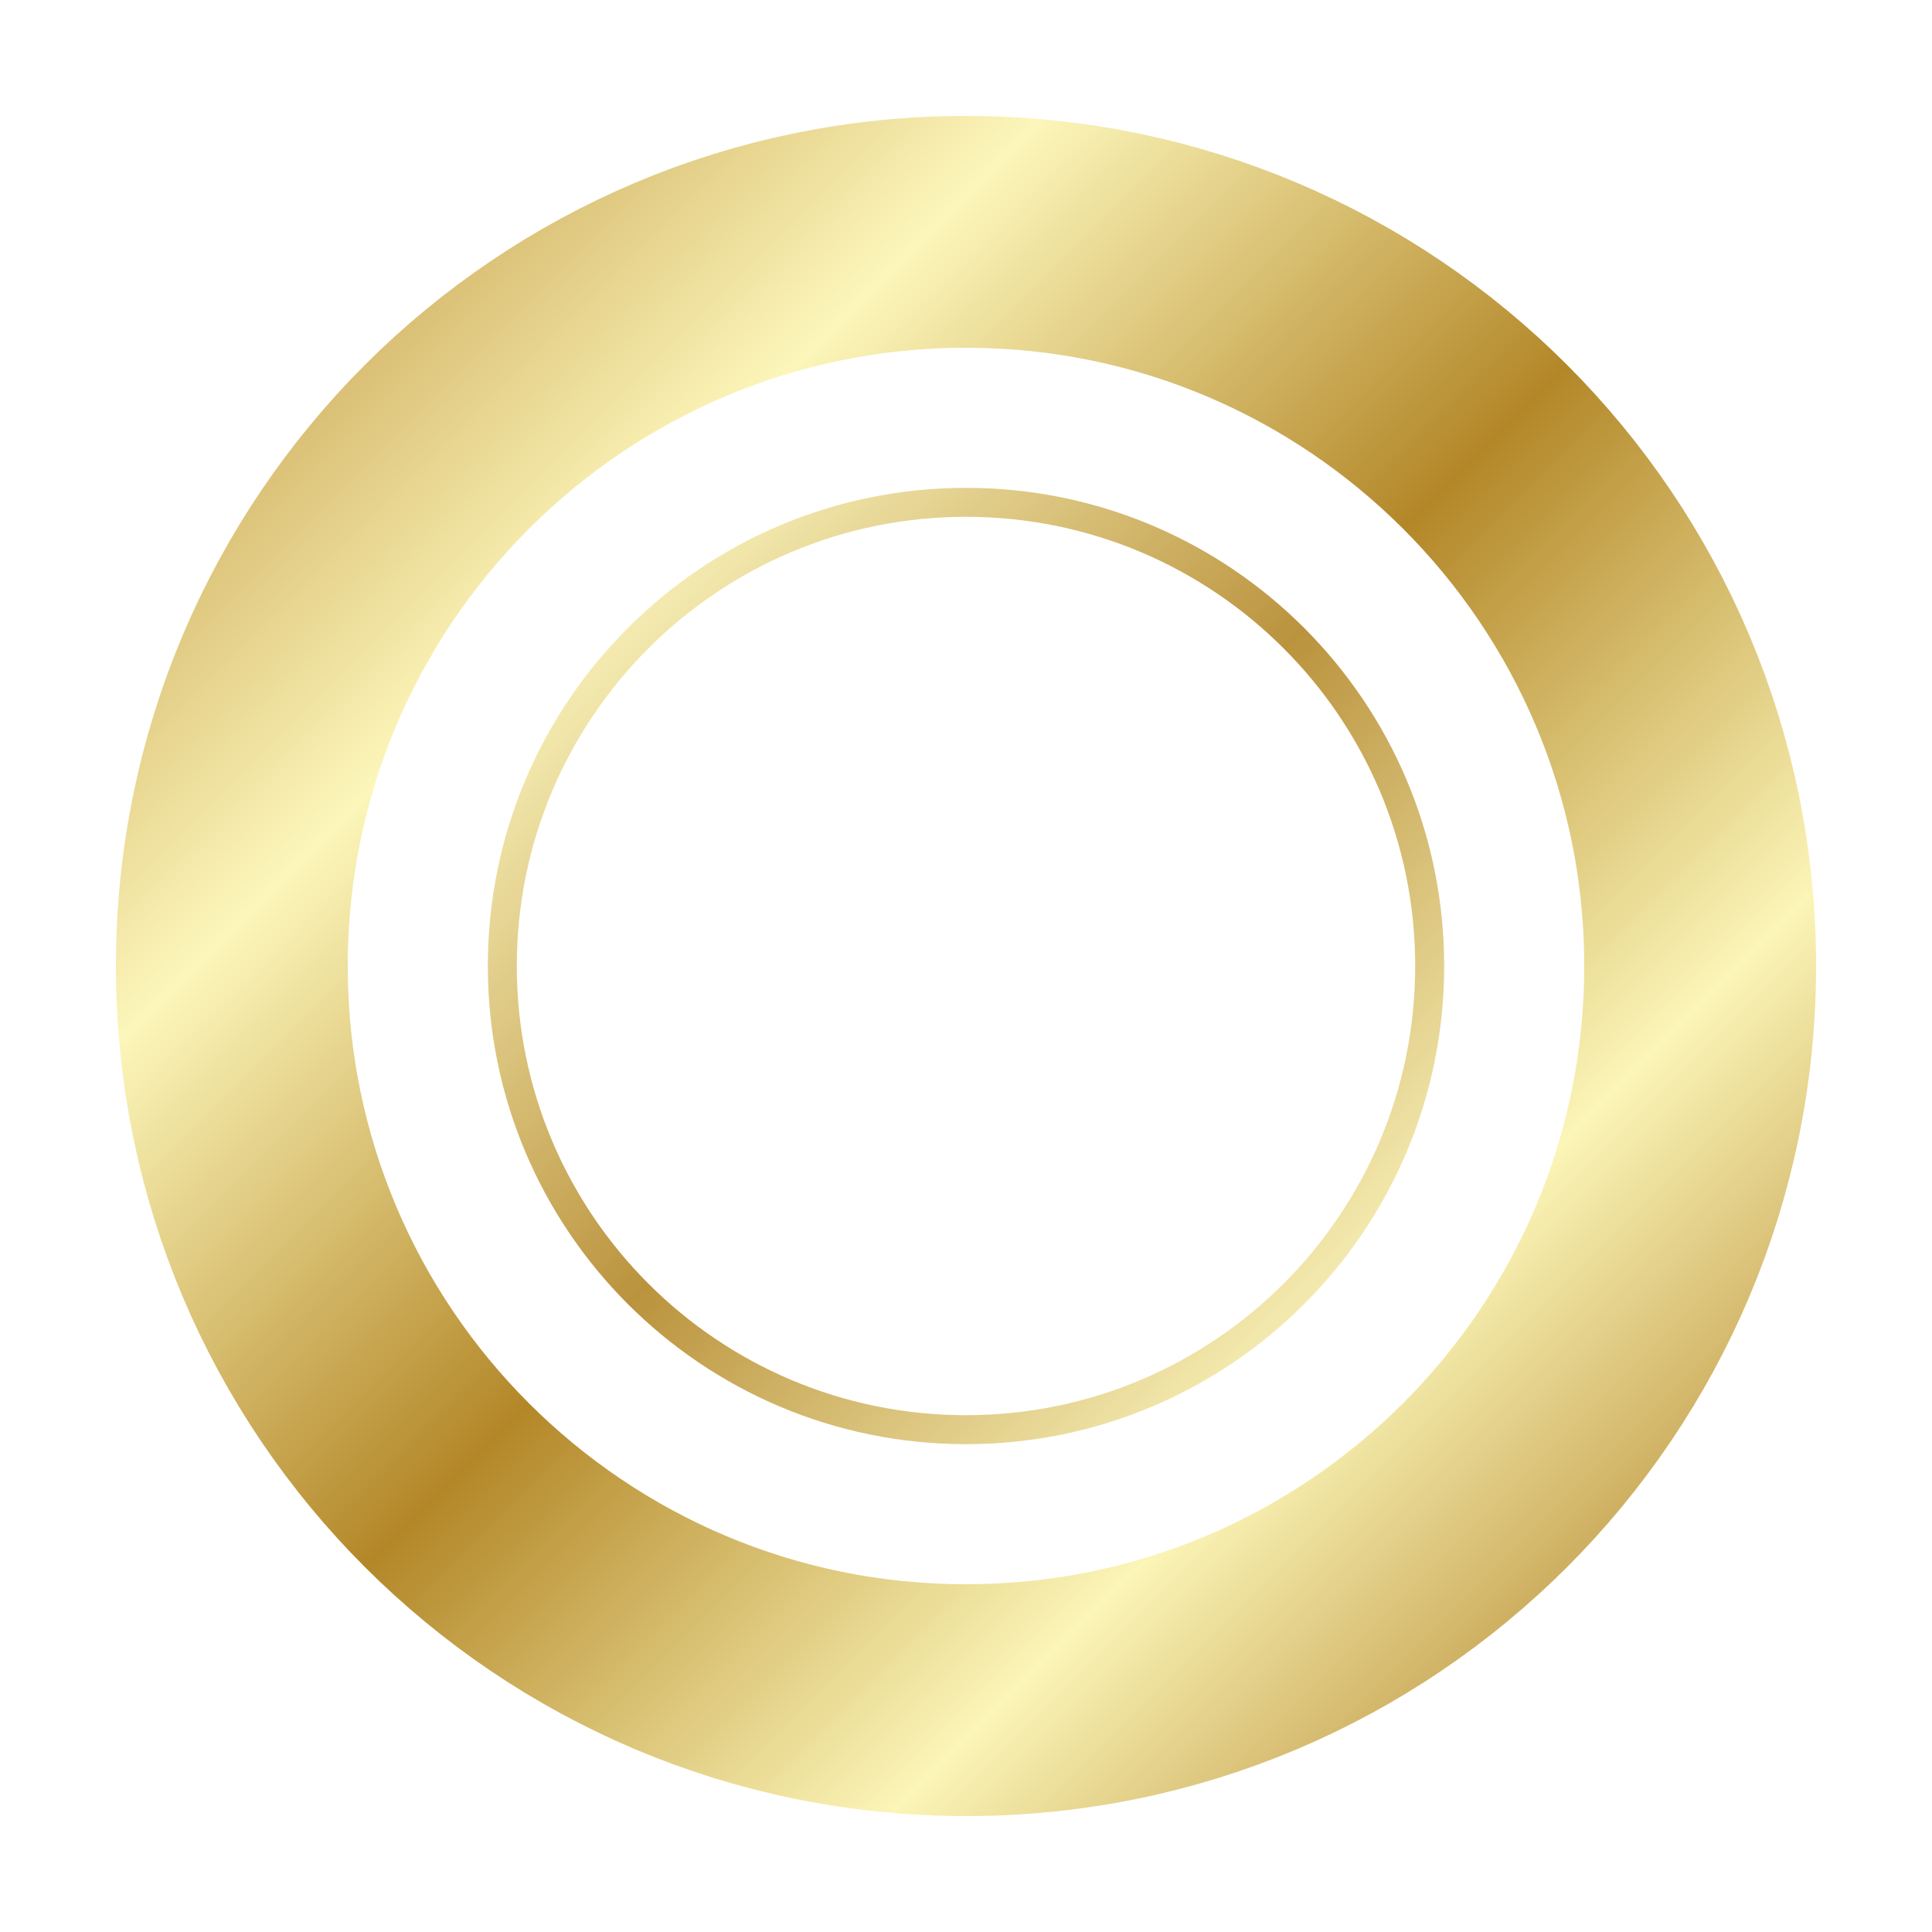
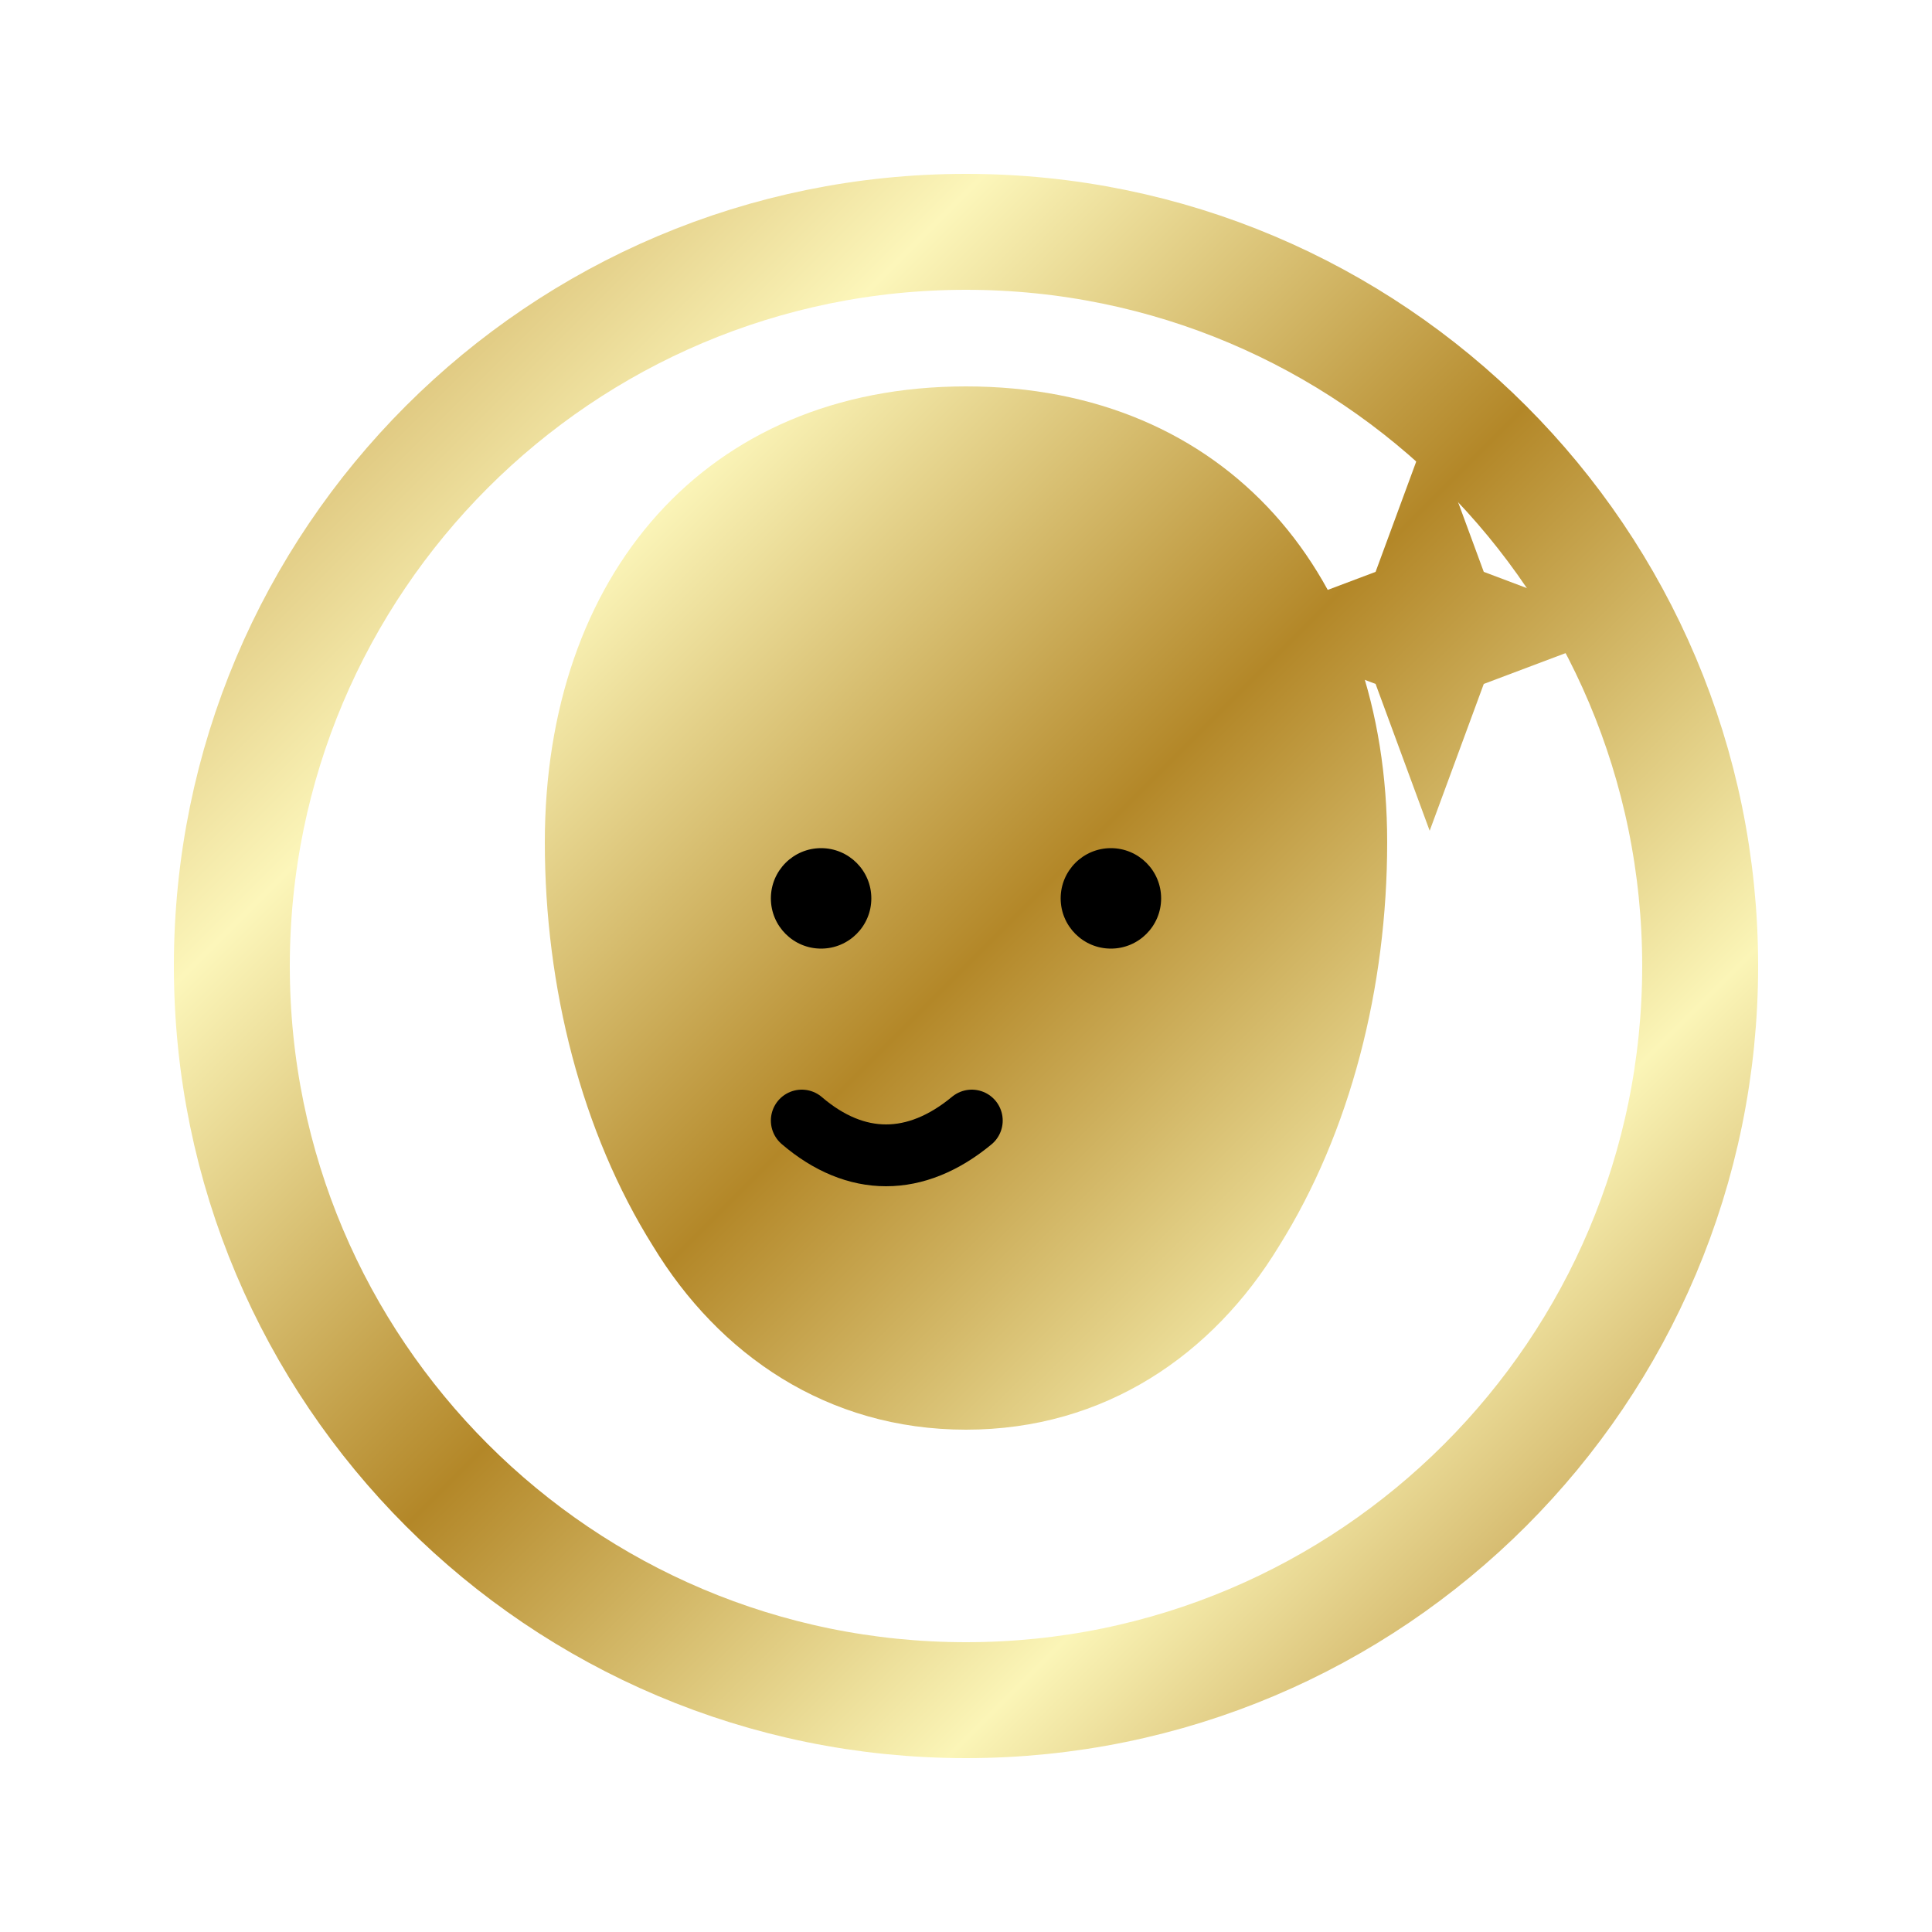
<svg xmlns="http://www.w3.org/2000/svg" viewBox="0 0 100 100" fill="none">
  <defs>
    <linearGradient id="g" x1="0" y1="0" x2="100" y2="100" gradientUnits="userSpaceOnUse">
      <stop offset="0.1" stop-color="#BF953F" />
      <stop offset="0.3" stop-color="#FCF6BA" />
      <stop offset="0.5" stop-color="#B38728" />
      <stop offset="0.7" stop-color="#FBF5B7" />
      <stop offset="0.9" stop-color="#AA771C" />
    </linearGradient>
  </defs>
-   <circle cx="50" cy="50" r="38" stroke="url(#g)" stroke-width="12" />
-   <circle cx="50" cy="50" r="24" stroke="url(#g)" stroke-width="1.5" opacity="0.9" />
+   <circle cx="50" cy="50" r="38" stroke="url(#g)" stroke-width="6" />
+   <path d="M50 20c-13.5 0-21.8 9.8-21.8 23.6 0 7.5 1.9 15 5.6 20.9 3.4 5.6 9 9.5 16.2 9.5s12.8-3.9 16.2-9.5c3.7-5.9 5.6-13.4 5.6-20.9C71.8 29.8 63.5 20 50 20z" fill="url(#g)" />
+   <circle cx="42.5" cy="46.5" r="2.6" fill="#000" />
+   <circle cx="57.5" cy="46.5" r="2.6" fill="#000" />
+   <path d="M41.5 58c2.8 2.4 5.9 2.4 8.8 0" stroke="#000" stroke-width="3.2" stroke-linecap="round" fill="none" />
+   <path d="M74 22l2.8 7.6L84.5 32.5l-7.7 2.9L74 43l-2.8-7.6-7.7-2.9 7.7-2.9L74 22z" fill="url(#g)" />
</svg>
